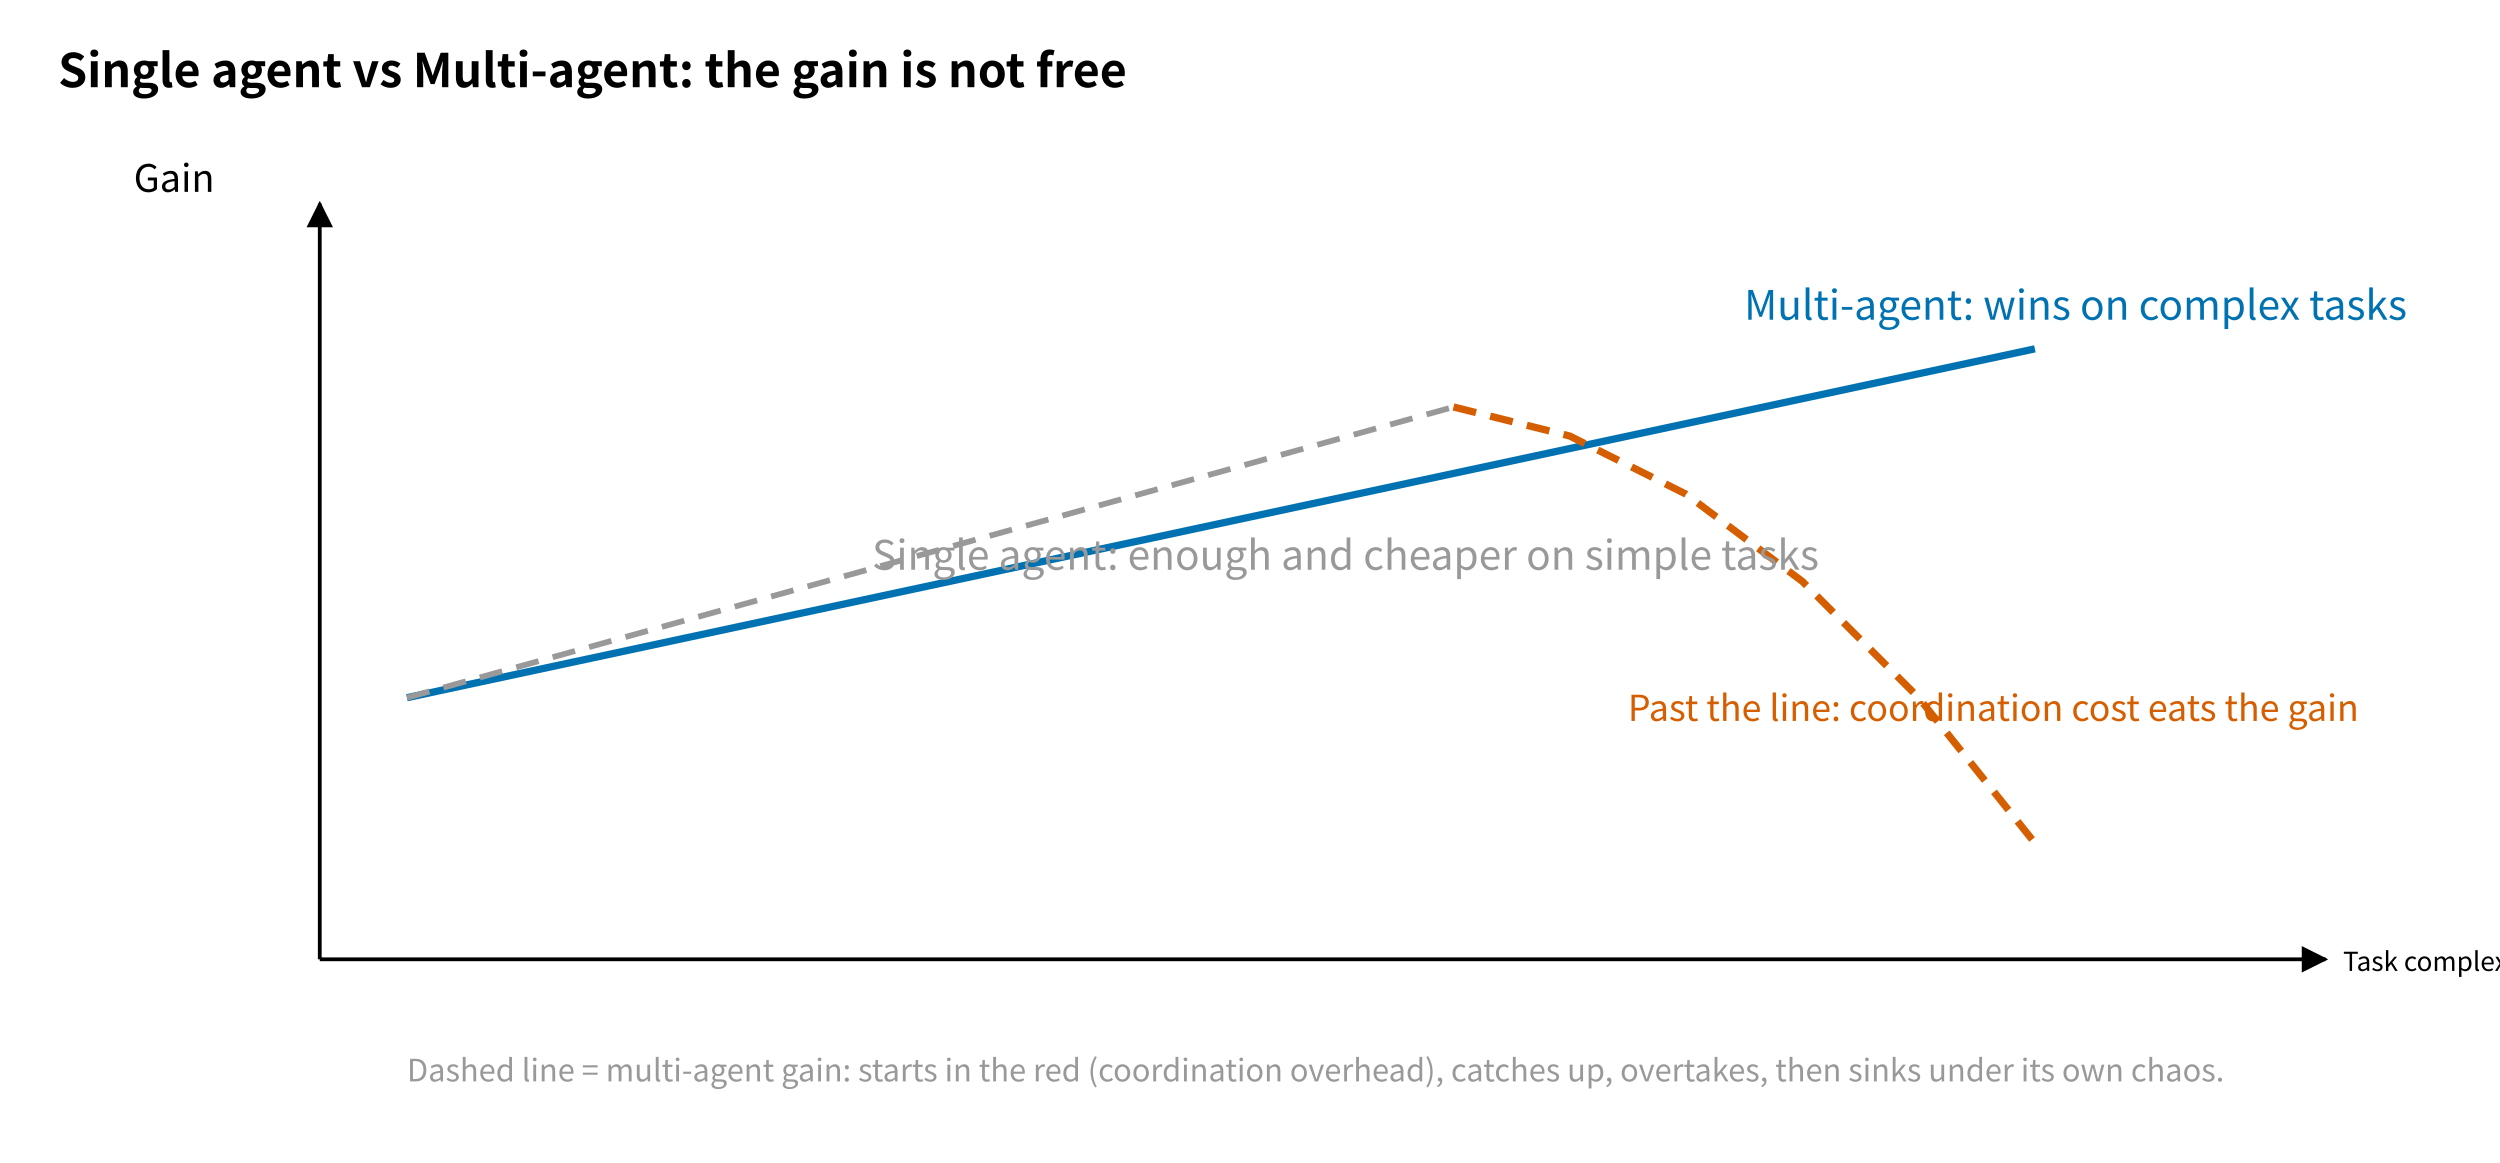
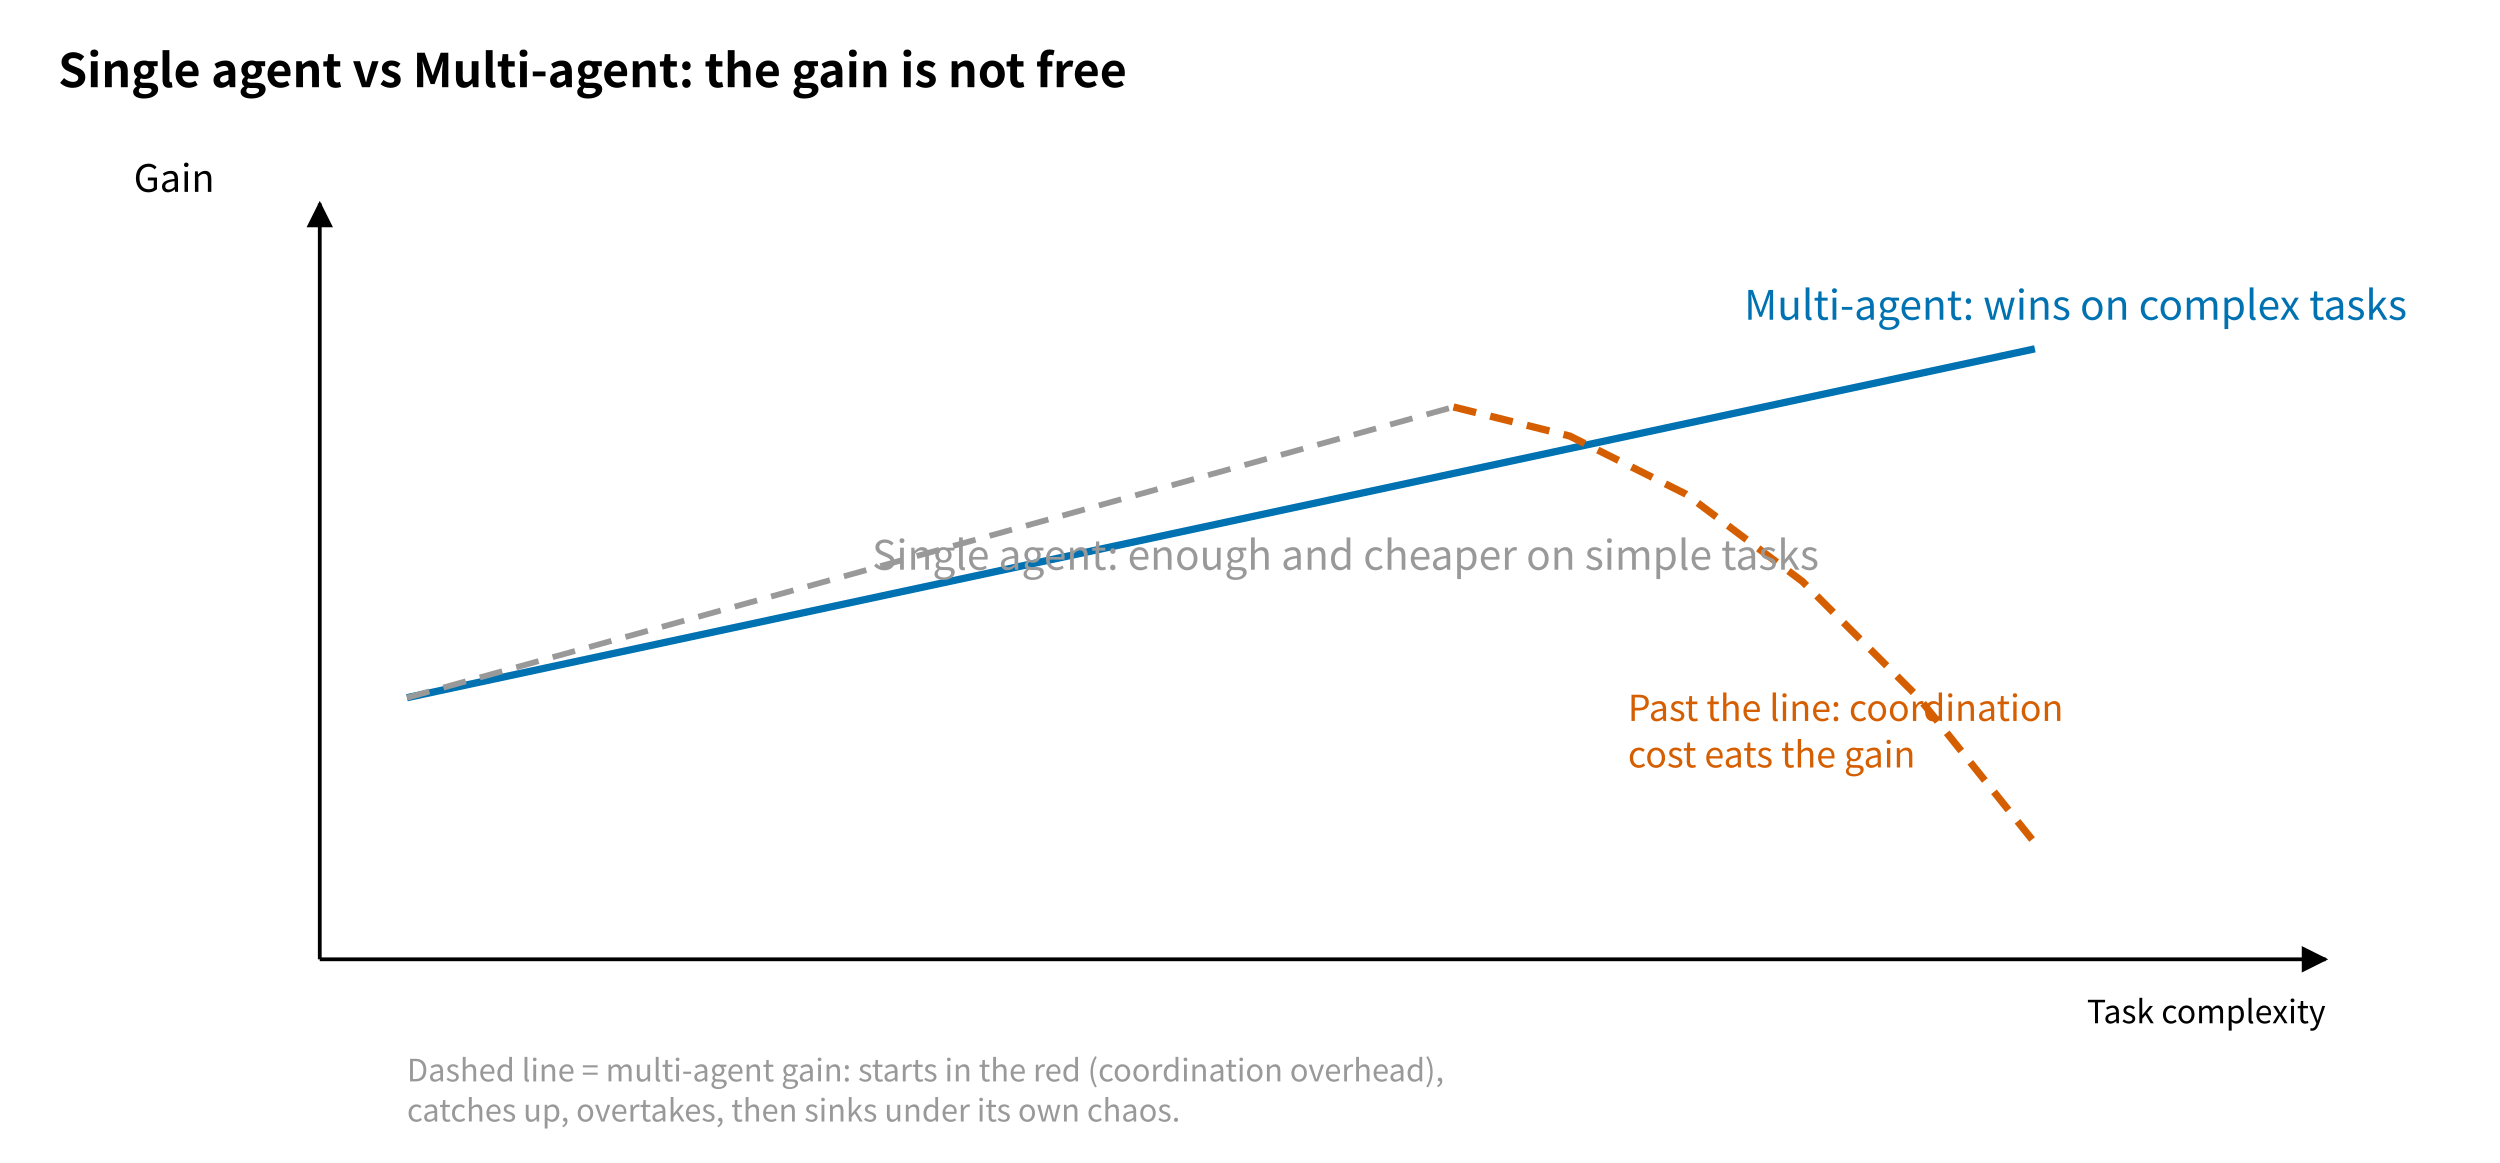
<svg xmlns="http://www.w3.org/2000/svg" width="860" height="400" viewBox="0 0 860 400">
  <defs>
    <marker id="arr" viewBox="0 0 10 10" refX="9" refY="5" markerWidth="7" markerHeight="7" orient="auto-start-reverse">
      <path d="M 0 0 L 10 5 L 0 10 z" fill="#000000" />
    </marker>
  </defs>
  <text x="20" y="30" font-size="16" font-weight="bold" fill="#000000" font-family="Noto Sans CJK SC, sans-serif">Single agent vs Multi-agent: the gain is not free</text>
  <line x1="110" y1="330" x2="800" y2="330" stroke="#000000" stroke-width="1.3" marker-end="url(#arr)" />
  <line x1="110" y1="330" x2="110" y2="70" stroke="#000000" stroke-width="1.3" marker-end="url(#arr)" />
-   <text x="806" y="334" font-size="9.0" fill="#000000" font-family="Noto Sans CJK SC, sans-serif">Task complexity</text>
+   <text x="800" y="352" text-anchor="end" font-size="11" fill="#000000" font-family="Noto Sans CJK SC, sans-serif">Task complexity</text>
  <text x="46" y="66" font-size="13" fill="#000000" font-family="Noto Sans CJK SC, sans-serif">Gain</text>
  <line x1="140" y1="240" x2="700" y2="120" stroke="#0072B2" stroke-width="2.5" />
  <line x1="140" y1="240" x2="500" y2="140" stroke="#999999" stroke-width="2" stroke-dasharray="8 5" />
  <polyline points="500,140 540,150 580,170 620,200 660,240 700,290" fill="none" stroke="#D55E00" stroke-width="2.5" stroke-dasharray="8 5" />
  <g font-size="14" font-family="Noto Sans CJK SC, sans-serif" fill="#000000">
    <text x="600" y="110" fill="#0072B2">Multi-agent: wins on complex tasks</text>
    <text x="300" y="196" fill="#999999">Single agent: enough and cheaper on simple tasks</text>
-     <text x="560" y="248" fill="#D55E00" font-size="12.3">Past the line: coordination cost eats the gain</text>
-     <text x="140" y="372" fill="#999999" font-size="10.6">Dashed line = multi-agent gain: starts in the red (coordination overhead), catches up, overtakes, then sinks under its own chaos.</text>
+     <text x="560" y="248" fill="#D55E00" font-size="12.3">Past the line: coordination</text>
+     <text x="560" y="264.0" fill="#D55E00" font-size="12.3">cost eats the gain</text>
+     <text x="140" y="372" fill="#999999" font-size="10.6">Dashed line = multi-agent gain: starts in the red (coordination overhead),</text>
+     <text x="140" y="385.8" fill="#999999" font-size="10.6">catches up, overtakes, then sinks under its own chaos.</text>
  </g>
</svg>
